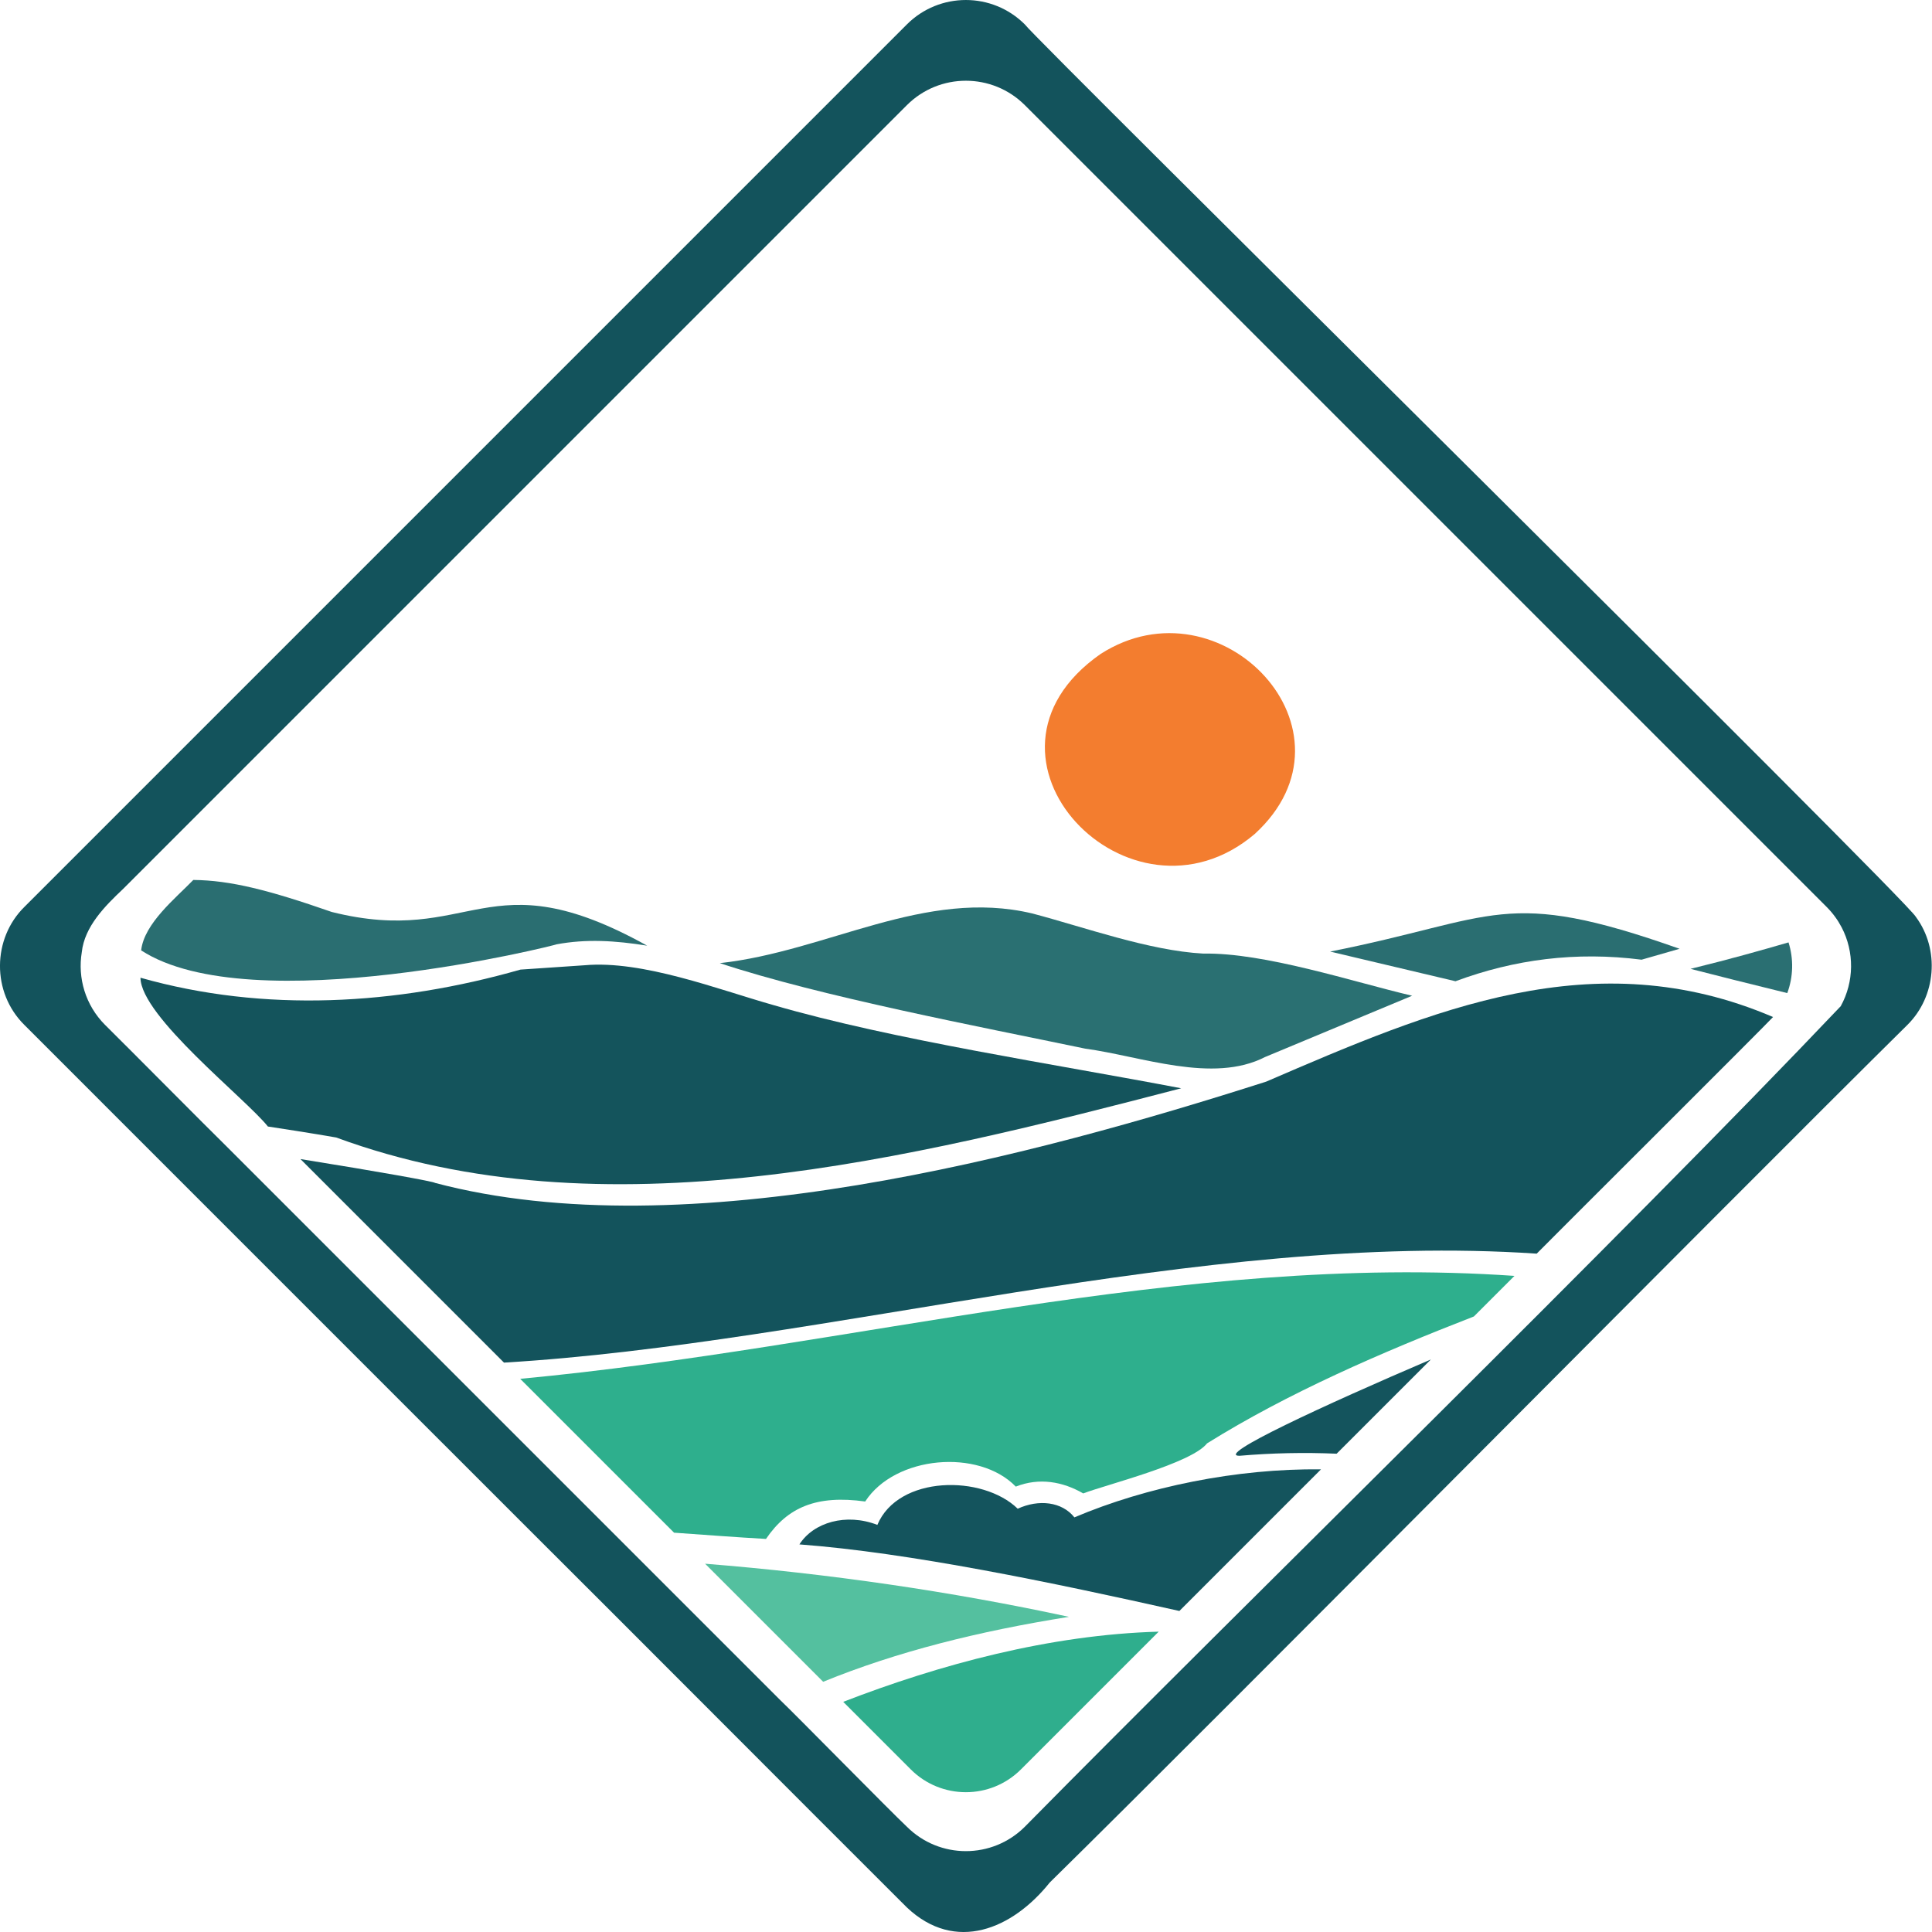
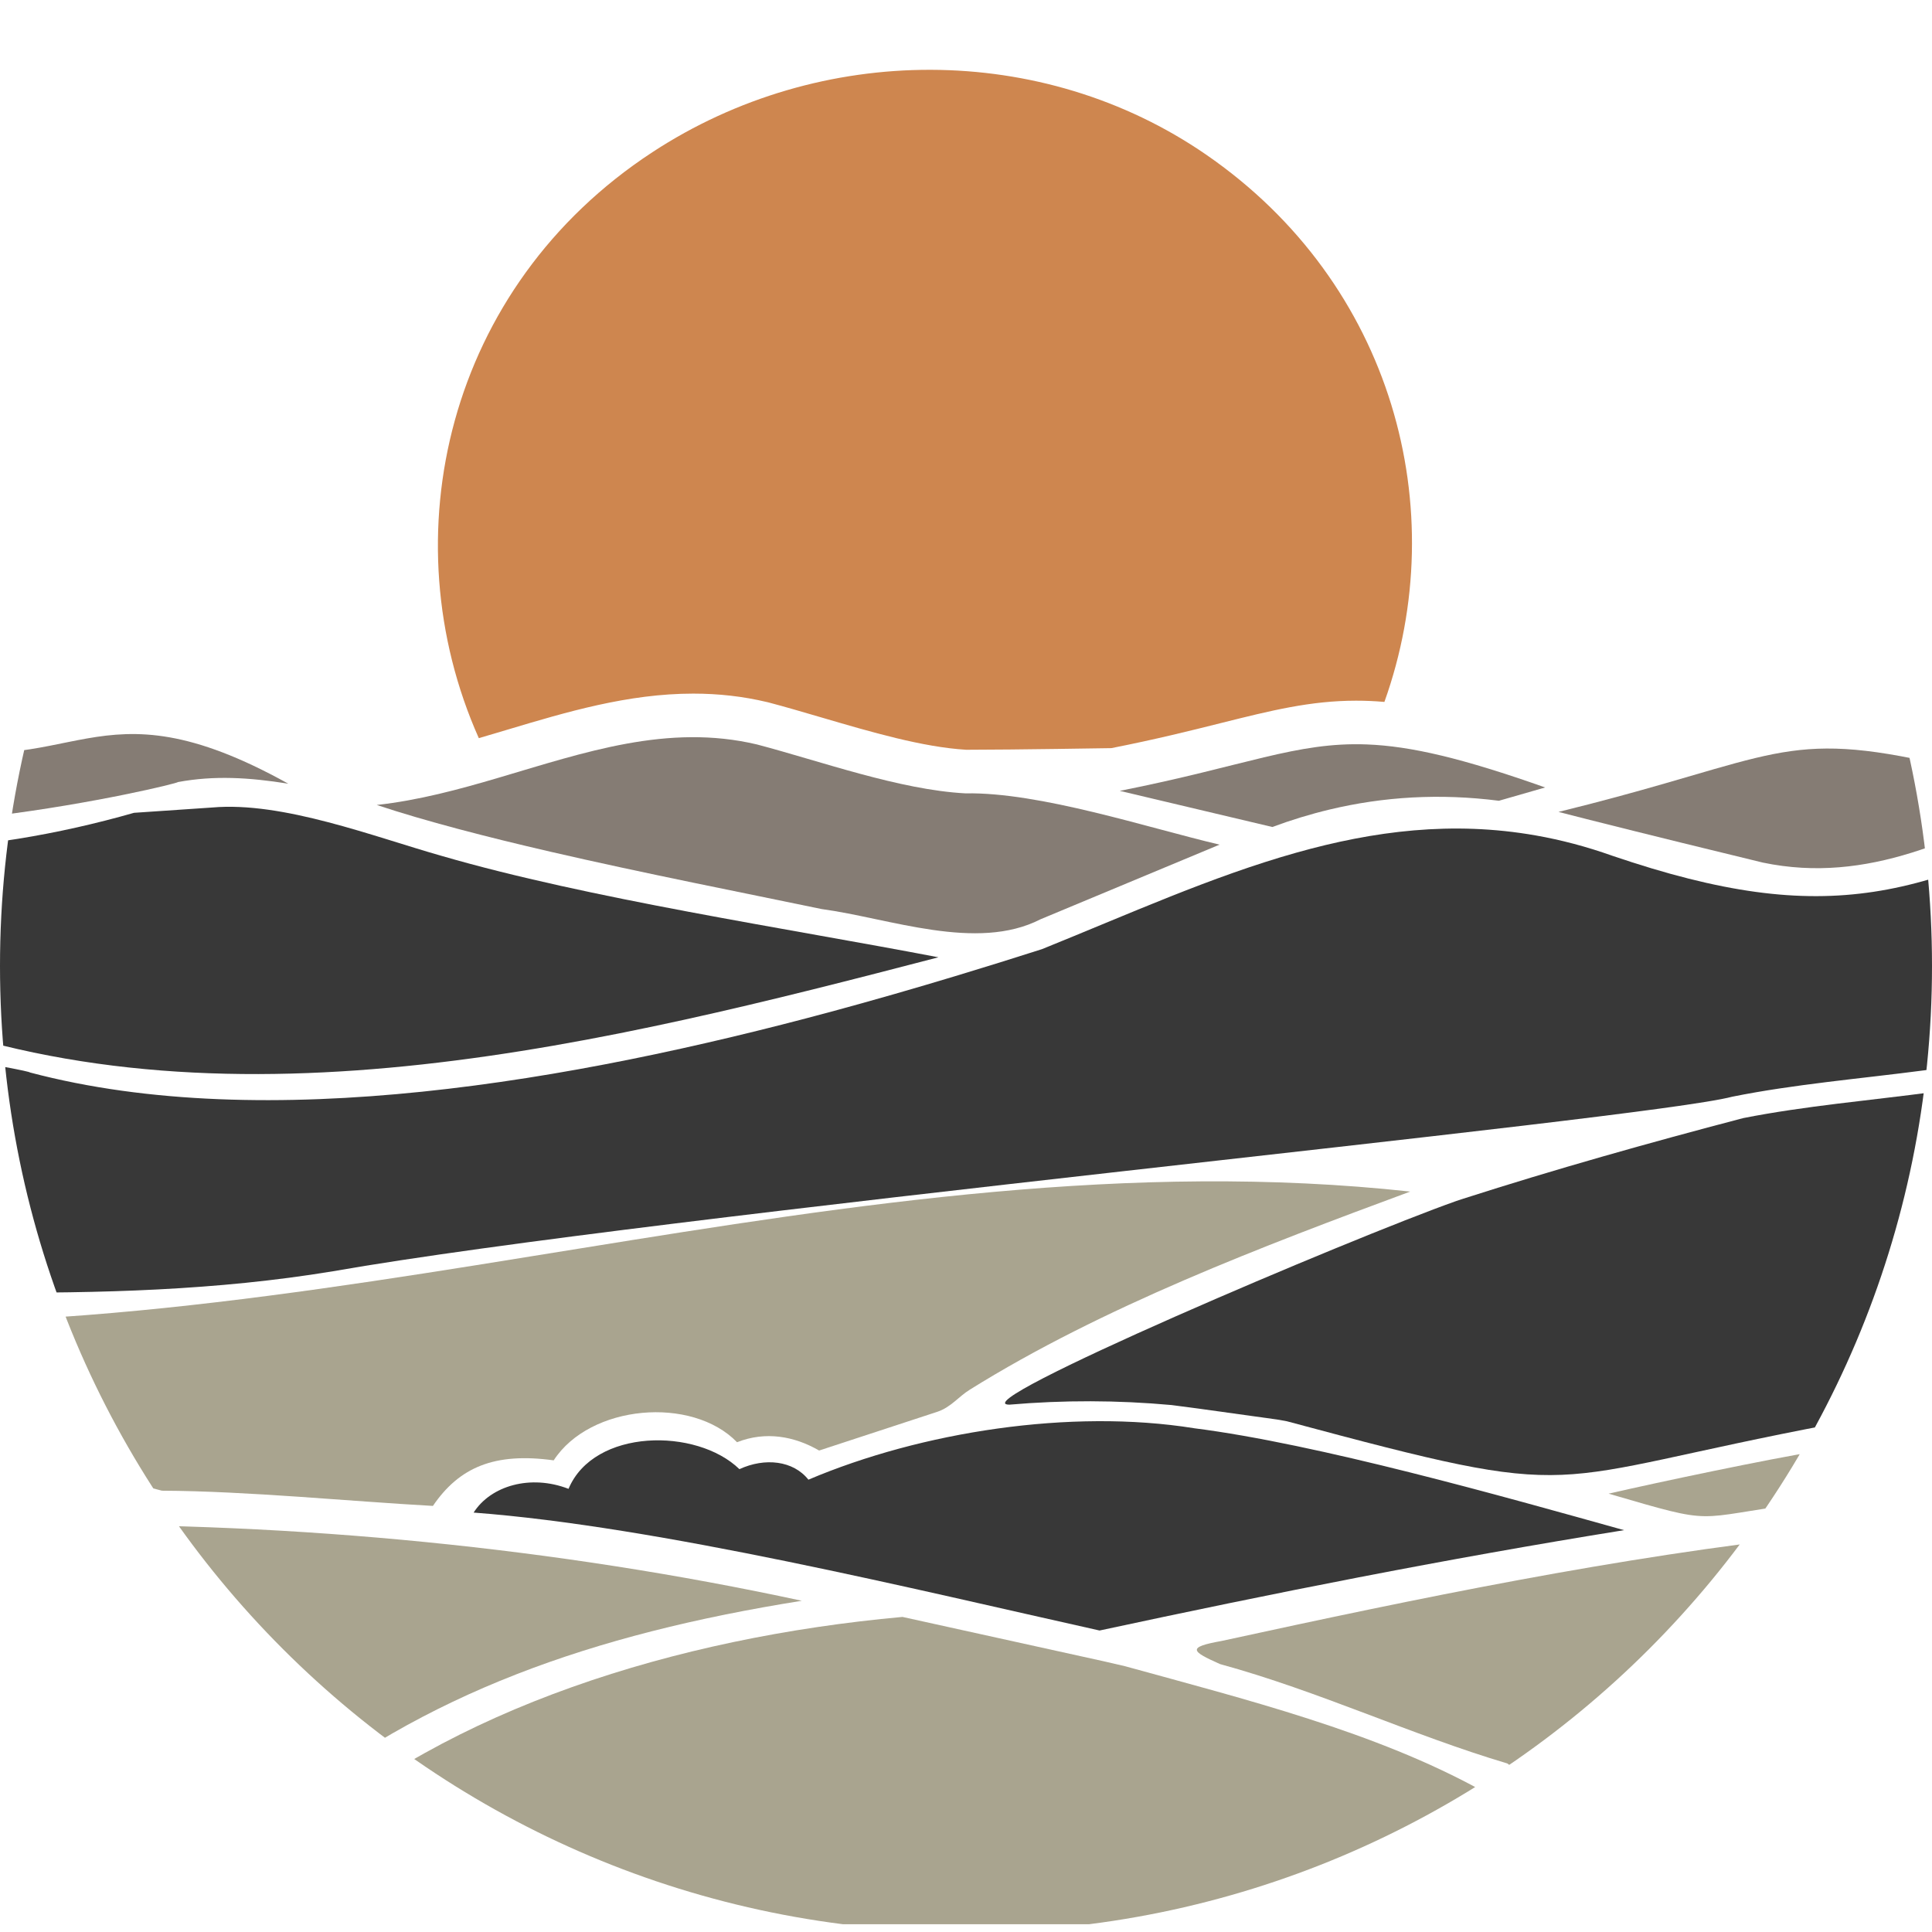
- <svg xmlns="http://www.w3.org/2000/svg" id="Camada_2" data-name="Camada 2" viewBox="0 0 1079.94 1080.09">
+ <svg xmlns="http://www.w3.org/2000/svg" id="Camada_2" data-name="Camada 2" viewBox="0 0 969.88 969.88">
  <defs>
    <style>
      .cls-1 {
-         fill: #2a7072;
+         fill: #ce864f;
      }

      .cls-2 {
-         fill: #14545c;
+         fill: #383838;
      }

      .cls-3 {
-         fill: #2eaf8d;
+         fill: none;
      }

      .cls-4 {
-         fill: #54c09f;
+         fill: #14545d;
      }

      .cls-5 {
-         fill: #f37d2f;
+         fill: #857c74;
      }

      .cls-6 {
-         fill: #2a6e71;
+         fill: #53c1a0;
      }

      .cls-7 {
-         fill: none;
+         clip-path: url(#clippath);
      }

      .cls-8 {
-         fill: #14545d;
-       }
- 
-       .cls-9 {
-         fill: #2a6f72;
-       }
- 
-       .cls-10 {
-         fill: #2fae8d;
-       }
- 
-       .cls-11 {
-         fill: #13535c;
+         fill: #a9a48f;
      }
    </style>
+     <clipPath id="clippath">
+       <circle class="cls-3" cx="484.94" cy="484.94" r="484.94" />
+     </clipPath>
  </defs>
  <g id="Camada_1-2" data-name="Camada 1">
-     <g>
-       <path class="cls-5" d="M701.44,466.26c-69.6,59.01-168.33-43.23-86.18-100.64,67.21-43.15,149.13,43.1,86.18,100.64Z" />
-       <path class="cls-1" d="M789.46,556.67l-82.24,34.27c-29.29,15.03-69.27-.47-100.56-4.7-58.79-12.26-148.14-29.17-204.23-47.79,60.18-6.62,114.55-42.03,174.61-27.79,29.11,7.66,65.41,20.83,95.67,22.45,34.26-.63,83.63,15.79,116.75,23.56Z" />
-       <path class="cls-9" d="M999.18,555.19c-20.14-4.95-41.36-10.24-54.09-13.55,22.62-5.55,40.23-10.56,54.79-14.79,2.91,9.23,2.68,19.24-.7,28.34Z" />
-       <path class="cls-6" d="M938.97,530.42l-21.24,6.1c-36.74-4.69-71.16-.18-104.04,12.05l-70.07-16.59c93.7-18.54,96.83-36.38,195.35-1.56Z" />
-       <path class="cls-8" d="M799.94,760.01l-52.69,52.69c-18.07-.79-36.18-.4-54.33,1.16-13.81,0,46.57-27.99,107.02-53.85Z" />
-       <path class="cls-6" d="M361.8,528.68c-18.04-2.88-34.02-3.83-50.66-.75.85.15-170.63,43.4-232.23,3.38,1.69-15.06,19.17-29.06,29.16-39.37,20.82.19,42.33,5.69,77.4,17.9,78.9,19.74,86.21-31.21,176.33,18.84Z" />
-       <path class="cls-11" d="M991.22,568.57c-2.31,2.77-129.67,129.67-132.13,132.29-188.09-12.75-397.25,50.21-577.34,60.91l-113.78-113.79c43.98,7.05,74.7,12.58,75.25,13.33,140.3,37.15,334.38-14.97,464.69-56.64,93-40.11,183.23-78.96,283.31-36.1Z" />
-       <path class="cls-2" d="M660.34,608.41c-151.77,39.51-322.99,82.54-472.39,27.51-.75-.16-15.61-2.71-38.18-6.14-12.43-15.64-71.04-61.51-71.24-83.18,69.29,19.63,142.91,15.32,212.43-4.54l35.83-2.43c32.51-2.9,74.55,13.49,105.54,22.25,67.53,19.62,158.46,33.18,228.01,46.53Z" />
-       <path class="cls-10" d="M647.77,912.18l-77.01,77.01c-17.01,17-44.58,17-61.59,0l-37.77-37.77c53.91-20.88,115.63-37.54,176.37-39.24Z" />
-       <path class="cls-3" d="M846.66,713.29l-22.69,22.69c-51.68,20.07-103.98,42.76-149.16,70.94-8.78,11.21-56.36,23.06-69.24,27.98-11.37-6.59-24.57-9-37.69-3.81-20.69-21.36-67.54-17.35-84.19,8.33-27.25-3.77-43.39,3.21-55.46,20.92-16.04-.89-33.55-2.23-51.4-3.49l-86.01-86.01c185.95-17.48,369.36-70.47,555.84-57.55Z" />
-       <path class="cls-4" d="M597.61,903.9c-50.62,8.06-96.07,19.44-137.43,36.3l-66-66c69.1,5.53,137.33,15.45,203.43,29.7Z" />
-       <path class="cls-8" d="M738.51,821.44l-79.18,79.18c-71.13-15.93-150.81-32.59-212.42-37.22,7.87-12.33,26.1-17.67,43.58-10.91,11.66-27.79,58.83-28.14,78.47-9.04,11.74-5.4,24.72-3.95,31.68,4.84,40.36-17.13,90.83-27.39,137.87-26.85Z" />
-       <path class="cls-7" d="M90.11,538.02c-3.02-2.26-6.86-4.51-11.2-6.71,1.69-15.06,19.17-29.06,29.16-39.37,20.82.19,42.33,5.69,77.4,17.9,78.9,19.74,86.21-31.21,176.33,18.84-18.04-2.88-34.02-3.83-50.66-.75-.03,1.02-151.77,37.14-221.03,10.09Z" />
-       <path class="cls-7" d="M187.95,635.92c-.75-.16-15.61-2.71-38.18-6.14-12.43-15.64-71.04-61.51-71.24-83.18,69.29,19.63,142.91,15.32,212.43-4.54l35.83-2.43c32.51-2.9,74.55,13.49,105.54,22.25,67.53,19.62,158.46,33.18,228.01,46.53-151.77,39.51-322.99,82.54-472.39,27.51Z" />
-       <path class="cls-7" d="M615.26,365.62c67.21-43.16,149.13,43.09,86.18,100.64-69.59,59-168.32-43.23-86.18-100.64Z" />
-       <path class="cls-7" d="M606.66,586.24c-58.79-12.26-148.14-29.17-204.23-47.79,60.18-6.62,114.55-42.03,174.61-27.79,29.11,7.66,65.41,20.83,95.67,22.45,34.26-.63,83.63,15.79,116.75,23.56-79.53,31.71-93.21,53.39-182.8,29.57Z" />
-       <path class="cls-7" d="M813.69,548.57l-70.07-16.59c93.7-18.54,96.83-36.38,195.35-1.56l-21.24,6.1c-36.74-4.69-71.16-.18-104.04,12.05Z" />
-       <path class="cls-7" d="M969.92,561.83c7.39,2.52,14.48,4.76,21.3,6.74-126.12,126.48-294.84,294.92-420.46,420.62-17.01,17-44.58,17-61.59,0,0,0-114.99-114.99-114.99-114.99-18.6-18.6-93.28-93.27-112.42-112.43h-.01l-113.78-113.79c43.98,7.05,74.7,12.58,75.25,13.33,140.3,37.15,334.38-14.97,464.69-56.64,87.04-35.12,167.09-76.67,262.01-42.84Z" />
-       <path class="cls-7" d="M999.18,555.19c-20.14-4.95-41.36-10.24-54.09-13.55,22.62-5.55,40.23-10.56,54.79-14.79,2.91,9.23,2.68,19.24-.7,28.34Z" />
-       <path class="cls-11" d="M1071.04,512.56c-3.27-7.87-493.56-491.93-498.1-498.9-18.21-18.21-47.75-18.21-65.97.01,0,0-493.34,493.35-493.34,493.35-17.9,17.63-18.46,47.71,0,65.98,79.25,79.33,197.48,197.42,276.85,276.85,60.29,60.06,156.54,156.7,216.49,216.49,27.13,25.69,59.07,12.14,79.89-13.91,92.01-90.34,383.04-384.22,479.45-479.43,16.12-15.9,18.25-42.21,4.74-60.44ZM1029.07,562.51c-122.22,128.69-333.27,334.08-456.11,458.71-18.22,18.22-47.76,18.22-65.98,0-8.86-8.29-63.44-63.86-70.52-70.52-93.38-93.25-215.23-215.33-309.05-309.05-12.83-12.59-55.35-55.52-68.65-68.65-11.06-11.06-15.41-26.3-13.04-40.65,1.53-14.42,13.04-25.89,23.12-35.41,0,0,438.14-438.14,438.14-438.14,18.22-18.22,47.76-18.22,65.98,0,0,0,448.22,448.22,448.22,448.22,3.44,3.44,6.23,7.29,8.38,11.38,7.2,13.8,7.05,30.44-.49,44.11Z" />
+     <g class="cls-7">
+       <g>
+         <path class="cls-1" d="M694.98,352.37c-4.88-.43-9.58-.62-14.18-.62-22.96,0-42.81,4.96-67.95,11.25-15.29,3.83-32.64,8.17-54.96,12.57,0,0-49.54.81-71.15.81-.56,0-1.12.01-1.67.01-21.84-1.3-47.8-8.91-72.9-16.28-9.29-2.72-18.06-5.3-26.58-7.54l-.52-.12c-12.06-2.86-24.18-4.25-37.07-4.25-32.75,0-63.65,9.24-93.52,18.18-4.76,1.42-9.46,2.82-14.11,4.18-44.97-100.89-16.15-226.51,87.11-294.14,84.38-55.28,195.71-55.43,277.9,1.14,94.09,64.74,124.11,178.34,89.6,274.82Z" />
+         <path class="cls-5" d="M1029.05,397.87c-45.93,22.62-91.23,46.22-144.12,35.15-20.44-4.93-59.79-14.58-86.8-21.41-5.97-1.51-11.33-2.88-15.75-4.02,21.42-5.26,38.72-10.07,53.32-14.27,74.12-21.34,78.12-26.97,193.36,4.55Z" />
+         <path class="cls-5" d="M612.25,424.01l-89.91,37.48c-32.02,16.43-75.74-.51-109.93-5.15-38.4-8-88.76-17.83-136.14-28.78-31.9-7.38-62.47-15.27-87.14-23.46,20.91-2.3,41.19-7.77,61.23-13.69,42.98-12.67,84.88-27.3,129.67-16.68,31.82,8.37,71.51,22.77,104.58,24.54,37.46-.69,91.43,17.25,127.64,25.75Z" />
+         <path class="cls-5" d="M686.15,373.71c22.13.84,48.13,6.96,89.54,21.6l-23.22,6.68c-29.63-3.78-57.86-2.09-85.07,4.42-9.69,2.32-19.24,5.24-28.67,8.75l-76.59-18.14c63.05-12.46,88.58-24.65,124.01-23.31Z" />
+         <path class="cls-2" d="M1512.41,439.01l.02,161.44-9.53,2.95c-79.1,2.13-153.41,26.01-226.23,45.53-11.41-3.9-23.27-3.02-32.18,3.89l-5.32-.85c-3.56-10.03-6.14-20.38-7.75-31.03-24.17-37.07-49.85,4.42-48.01,28.06-8.86,9.09-30.82-25.76-47,17.94-2.3.57-8.24.7-10.68.58-77.21-44.14-165.57-11.04-205.19,47.25-151.74,28.73-120.75,39.99-274.59-1.3l-4.82-.86c-12.82-1.78-25.63-3.56-38.44-5.34l-14.54-1.92c-27.06-2.47-54.2-2.54-81.43-.2-24.99,0,172.21-83.83,224.23-102.19l3.68-1.22c46.02-14.76,92.74-27.93,140.46-40.44,62.06-12.26,130.05-10.86,188.92-35.63,133.02-59.99,297.21-132.94,447.05-89.69l1.36,2.98Z" />
+         <path class="cls-5" d="M89.34,392.6c-.02,1.11-165.91,40.6-241.63,11.03-16.17-12.12-53.88-23.79-72.66-31.77,81.07-22.67,95.96-27.23,176.91.97,86.25,21.58,94.24-34.12,192.76,20.59-19.72-3.15-37.18-4.19-55.38-.82Z" />
+         <path class="cls-2" d="M1512.43,350.98v70.05s-3.04,2.48-3.04,2.48c-158.25-39.68-310.96,28.22-449.42,91.28-59.38,24.98-127.79,23.17-190.39,35.77-43.39,11.54-541.38,59.39-702.41,87.62-116.77,19.34-235.54,5.76-353.85,10.25l-2.56-2.74c-41.97-.78-82.08-12.05-120.94-23.06-178.32-63.9-372.71-107.27-559.77-66.43-116.72-53.44-259.6-38.02-374.75-94.38l-.21-3.17c-10.48-6.14,47.4-17.46,52.08-16.97,38.86-11.89,81.08-30.58,119.19-45.86,118.8-51.56,157.32-8.07,269.99,12.53l12.01-.8c45.06,7.61,91.68,6.92,136.8,12.99,50.69-10.47,120.7,6.18,170.57,21.78,37.27,17.06,79.5,30.33,117.55,44.33,108.6,4.33,380.09,49.4,381.79,51.75,118.66,31.42,272.49,4.43,402.03-30.48,21.6-5.84,42.54-11.88,62.52-17.92,15.06-4.55,29.59-9.08,43.46-13.52,43.36-17.5,85.14-36.46,127.6-48.41,38.94-10.96,78.46-16.04,120.29-8.67,12.62,2.22,25.45,5.58,38.54,10.24,108.64,36.95,156.62,21.12,253.34-29.9,35.35-20.33,82.78-20.56,118.09-40.86,148.14-92.28,180.23-35.22,331.48-7.91Z" />
+         <path class="cls-2" d="M-167.35,412.32c76.45,22.25,157.83,17.66,234.63-4.28,0,0,39.17-2.66,39.17-2.66,35.54-3.16,81.5,14.75,115.38,24.32,73.82,21.46,173.23,36.28,249.26,50.87-165.92,43.19-353.1,90.23-516.43,30.08-2.69-.58-174.03-29.68-261.08-27.92l-2.58-2.76c-104.74,3.25-183.87-70.92-288.63-69.04,0,0-7.93-2.86-7.93-2.86-18.14-.76-36.41-.97-54.82-.63-1.87,8.31-93.99-4.4-109.82-5.22-6.43-3.03-42.58-12.47-50.25-14.13,80.72-4.7,158.16-18.84,234.03-43.54,108.3-38.48,152.56-26.59,250.75,28.47,11.37,4.87,23.96,7.12,37.55,5.91,45.08-7.41,91.51,15.8,130.76,33.39Z" />
+         <path class="cls-8" d="M564.85,836.47c59.89,16.53,125.8,32.95,179.32,62.61,7.37.29-6.18,29.07-6.18,29.07-12.29,9.77-17.86,22.07-18.57,35.29l-3.83,2.54H169.31s-4.25-3.8-4.25-3.8c-2.5-13.23-7.44-25.99-14.83-38.29,75.57-66.02,188.67-101.82,302.82-112.18l101.11,22.28s9.73,2.24,10.69,2.48Z" />
+         <path class="cls-8" d="M1241.72,890.11l-1.74,4.37c-27.33,15.99-40.31,42.2-38.28,67.64l-3.28,3.87h-160.42s-4.02-2.24-4.02-2.24c-3.51-21.22-19.07-42.01-49.85-45.08-12.85-22.7-35.04-33.38-68.09-27.52-15.94-14.23-28.72-32.28-56.35-35.55,0,0-32.74-7.14-40.14-.54-22.92,6.6-42.41,17.29-58.48,32.05-1.63.17-3.14-.86-4.36-1.83-48.06-14.29-94.46-36.27-144.25-49.9-14.32-6.39-16.93-8.44.78-11.6,98.48-21.43,199.06-42.36,299.98-53.27.05-3.84,12.57-4.48,17.46-4.19,116.7,18.8,248.64,52.36,345.4,115.09-4.92,3.46-11.36,5.56-19.31,6.29-5.64,2.53-10.66,3.34-15.07,2.42Z" />
+         <path class="cls-4" d="M-131.38,833.48l1.93-3.96c75.57-31.6,154.65,16.64,170.84,73.05,46.66-17.78,87.01,3.72,104.77,37.38,3.94,7.47,10.12,19.33,4.09,26.04H-129.23c-65.99-35.92-136.97-67.05-211.5-92.96-4.43-26.09,28.27-55.53,61.61-62.15,44.82-8.9,81.17,21.59,92.15,51.28,2.77.75,5.63,1.04,8.59.86,9.43-9.29,31.83-30.83,47-29.53Z" />
+         <path class="cls-4" d="M1019.64,965.99h-285.4c-7.52-3.64-3.56-14.54-1.1-20.41,2.88-6.89,9.57-12.23,16.18-17.22l4.33-11.69,4.22-1.05-1.4-4.33c13.21-20.48,43.11-47.93,71.23-43.55,26.9-14.56,72.36,14.79,87.35,34.69,28.56-11.09,57.64,5.03,65.47,25.74,17.16-2.46,32.25,6.98,38.48,18.75,2.7,5.1,7.39,15.89.65,19.08Z" />
+         <path class="cls-8" d="M707.95,598.18c-74.04,27.39-154.58,57.96-221.04,99.41-5.71,3.5-9.51,8.89-16.48,11.18l-59.22,19.41c-12.43-7.2-26.86-9.83-41.21-4.17-22.62-23.35-73.83-18.96-92.04,9.1-29.79-4.12-47.44,3.51-60.63,22.87-41.83-2.31-92.93-7.43-136.05-7.64-128.48-33.66-256.03-71.57-397.08-80.53,56.86-7.44,130.45-5.01,188.06-6.78,282.16,23.02,555.45-93.38,835.67-62.85Z" />
+         <path class="cls-8" d="M-116.49,810.69c-23.76,4.54-45.85,21.32-64.13,35.28-36.31-60.15-116.32-67.59-159.05-9.79-6.23-9.98-12.11-17.44-23.14-24.4,245.74-59.43,519.05-61.26,765.33-8.18-105.14,16.75-189.85,46.59-262.37,105.68-24.97-21.63-56.8-32.97-91.03-20.68-19.09-58.07-102.95-98.99-165.61-77.92Z" />
+         <path class="cls-6" d="M-3.9,749.36c-127.54,2.65-255.63,20.91-379.02,52.2,0,0-20.12-.22-20.12-.22-22.75-47.83-98.57-79-153.38-46.47-32.31-24.71-68.21-40.31-109.06-52.33,224.66-45.14,459.55-20.92,677.65,44.81-6.57,1.6-11.89-.2-16.07,2.01Z" />
+         <path class="cls-2" d="M599.38,716.98c61.89,7.83,155.43,34.29,215.91,51.17-90.72,14.6-176.79,31.79-263.3,50.38-91.67-20.42-221.62-52.25-314.23-59.2,8.61-13.48,28.54-19.31,47.65-11.92,12.74-30.38,64.31-30.76,85.78-9.88,12.83-5.9,27.03-4.32,34.64,5.28,56.73-24.07,131.74-35.74,193.55-25.84Z" />
+         <path class="cls-4" d="M1130.35,681.99c-1.72,13.84-.68,27.6.94,41.22-41.74,5.71-170.59,23.07-209.94,30.04-1.19-20.3,21.36-45.71,38.55-61.4,47.32-40.27,113.59-40.75,170.46-9.86Z" />
+         <path class="cls-8" d="M907.42,745.35l-3.12,9.35c-55.86,7.39-41.02,11.4-96.77-4.87,25.66-5.9,79.39-17.23,105.06-21.39l-5.17,16.9Z" />
+       </g>
    </g>
  </g>
</svg>
